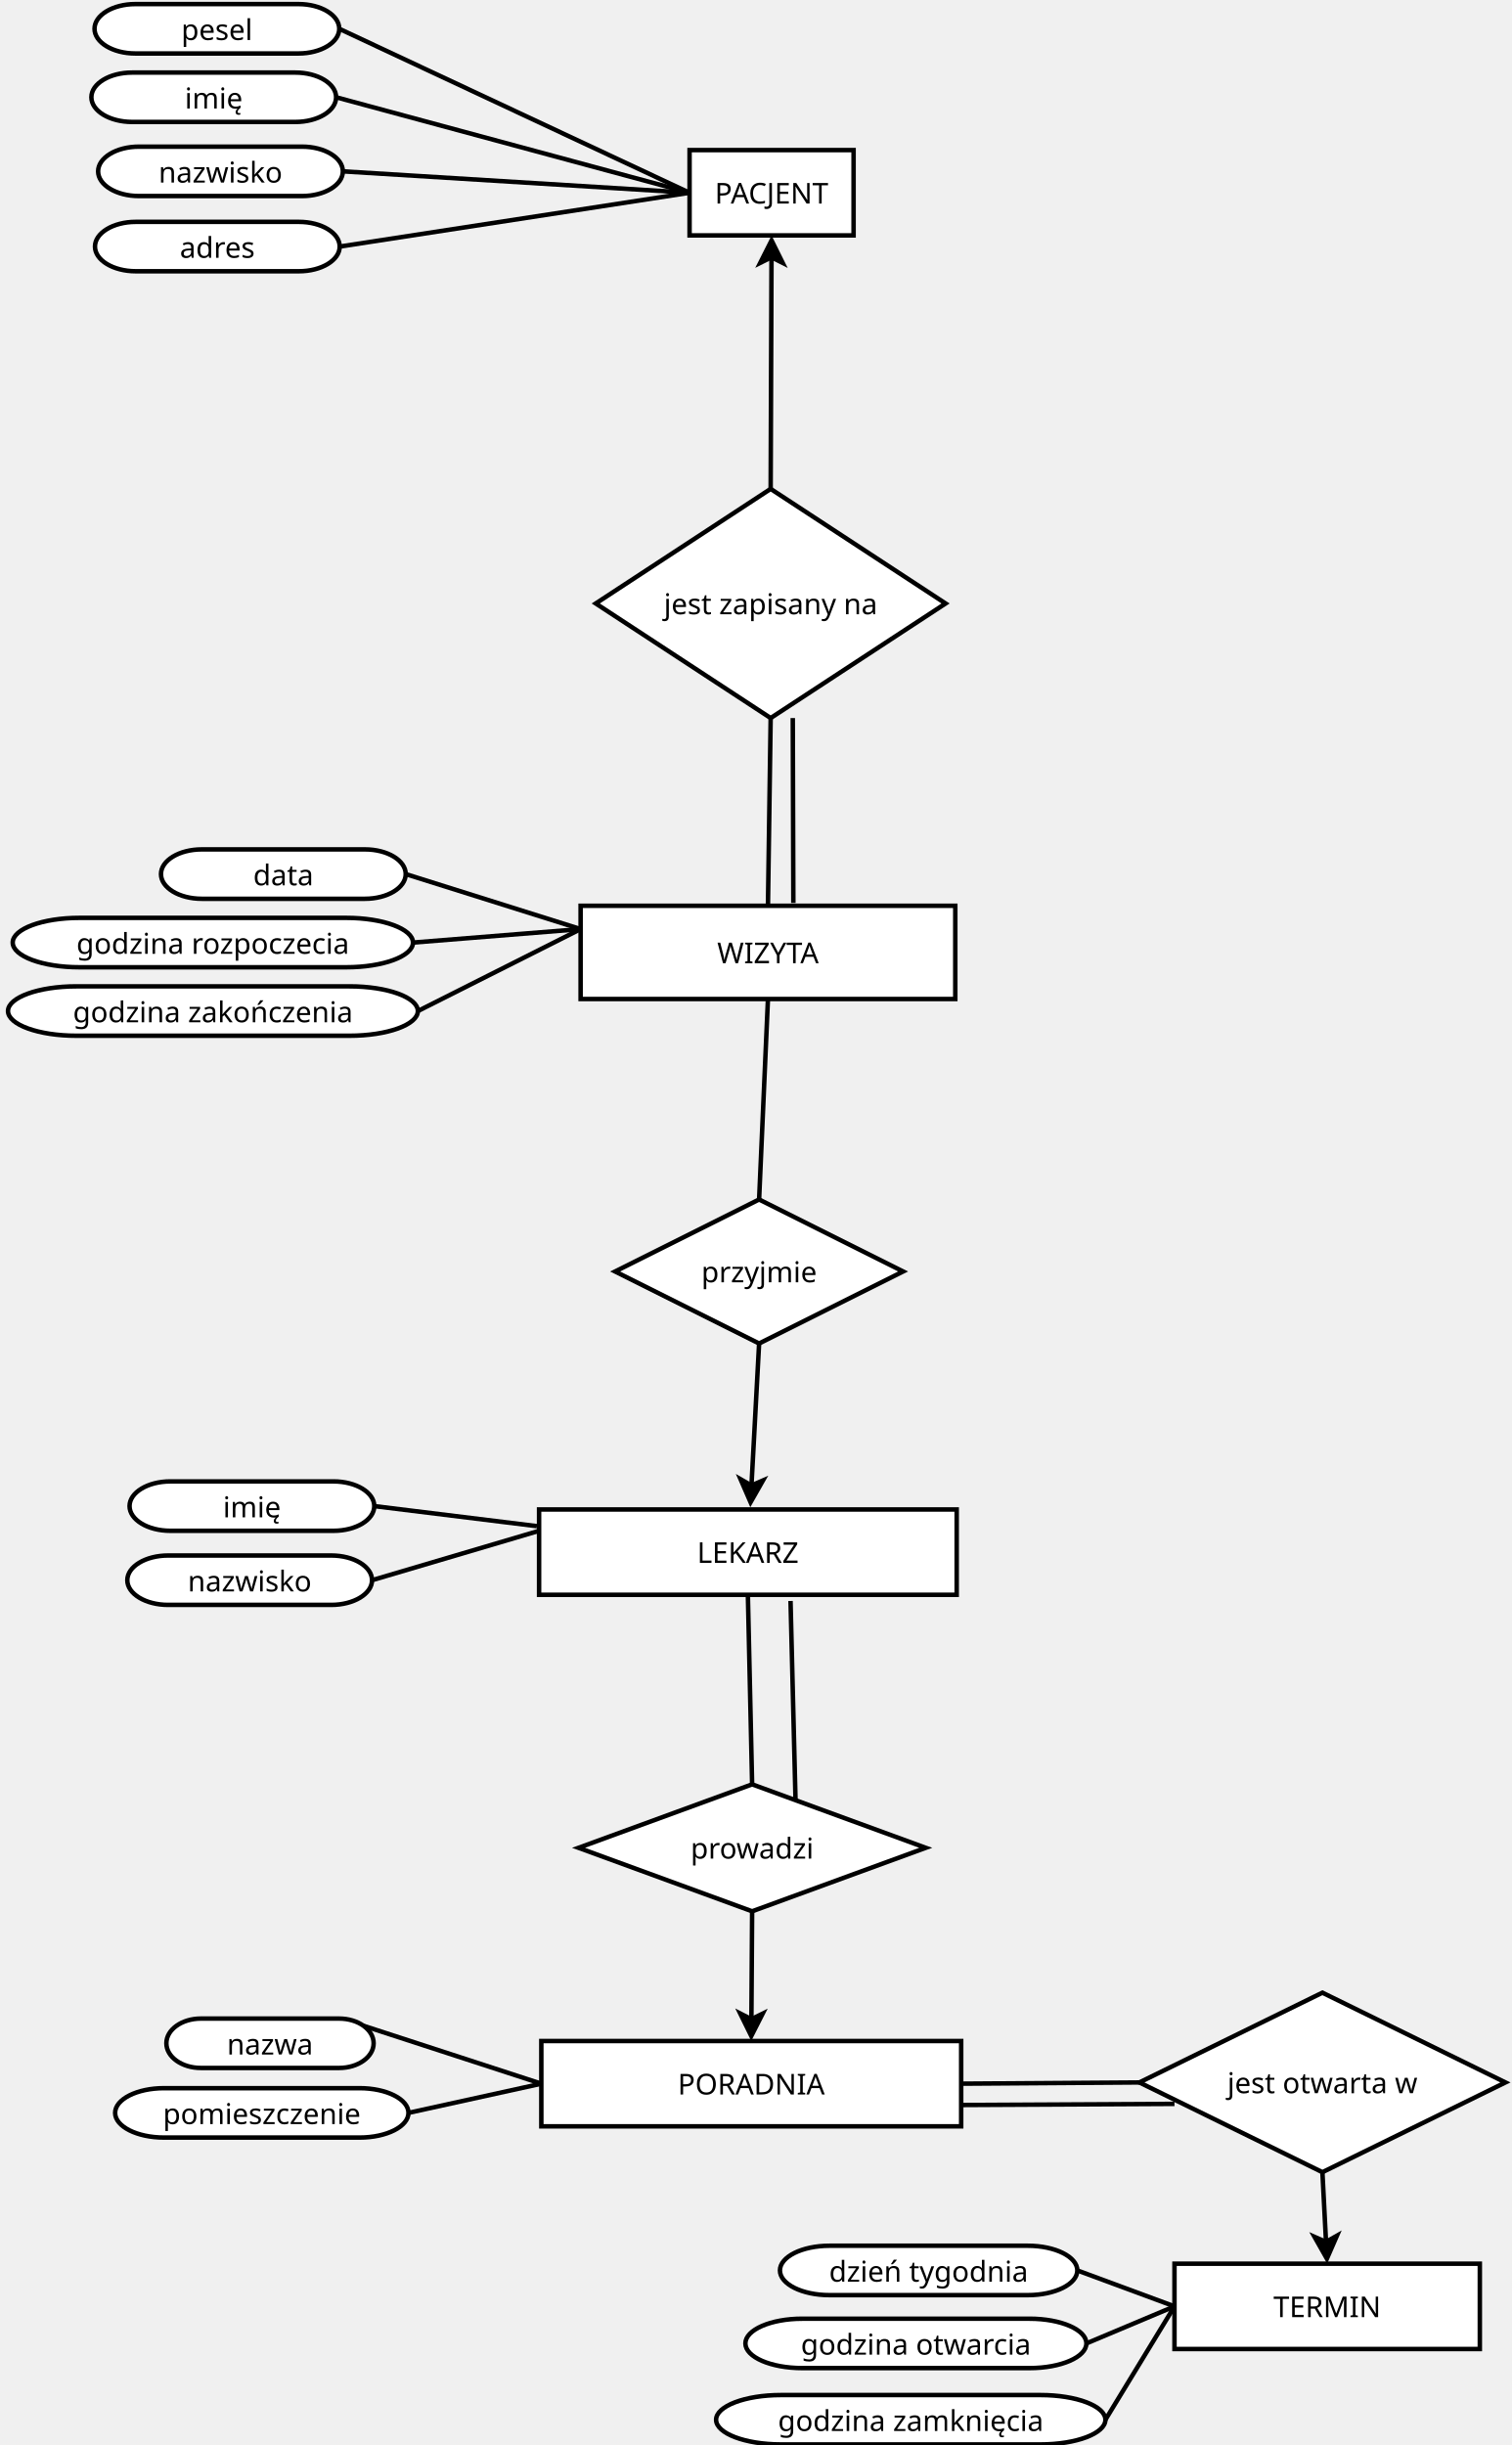
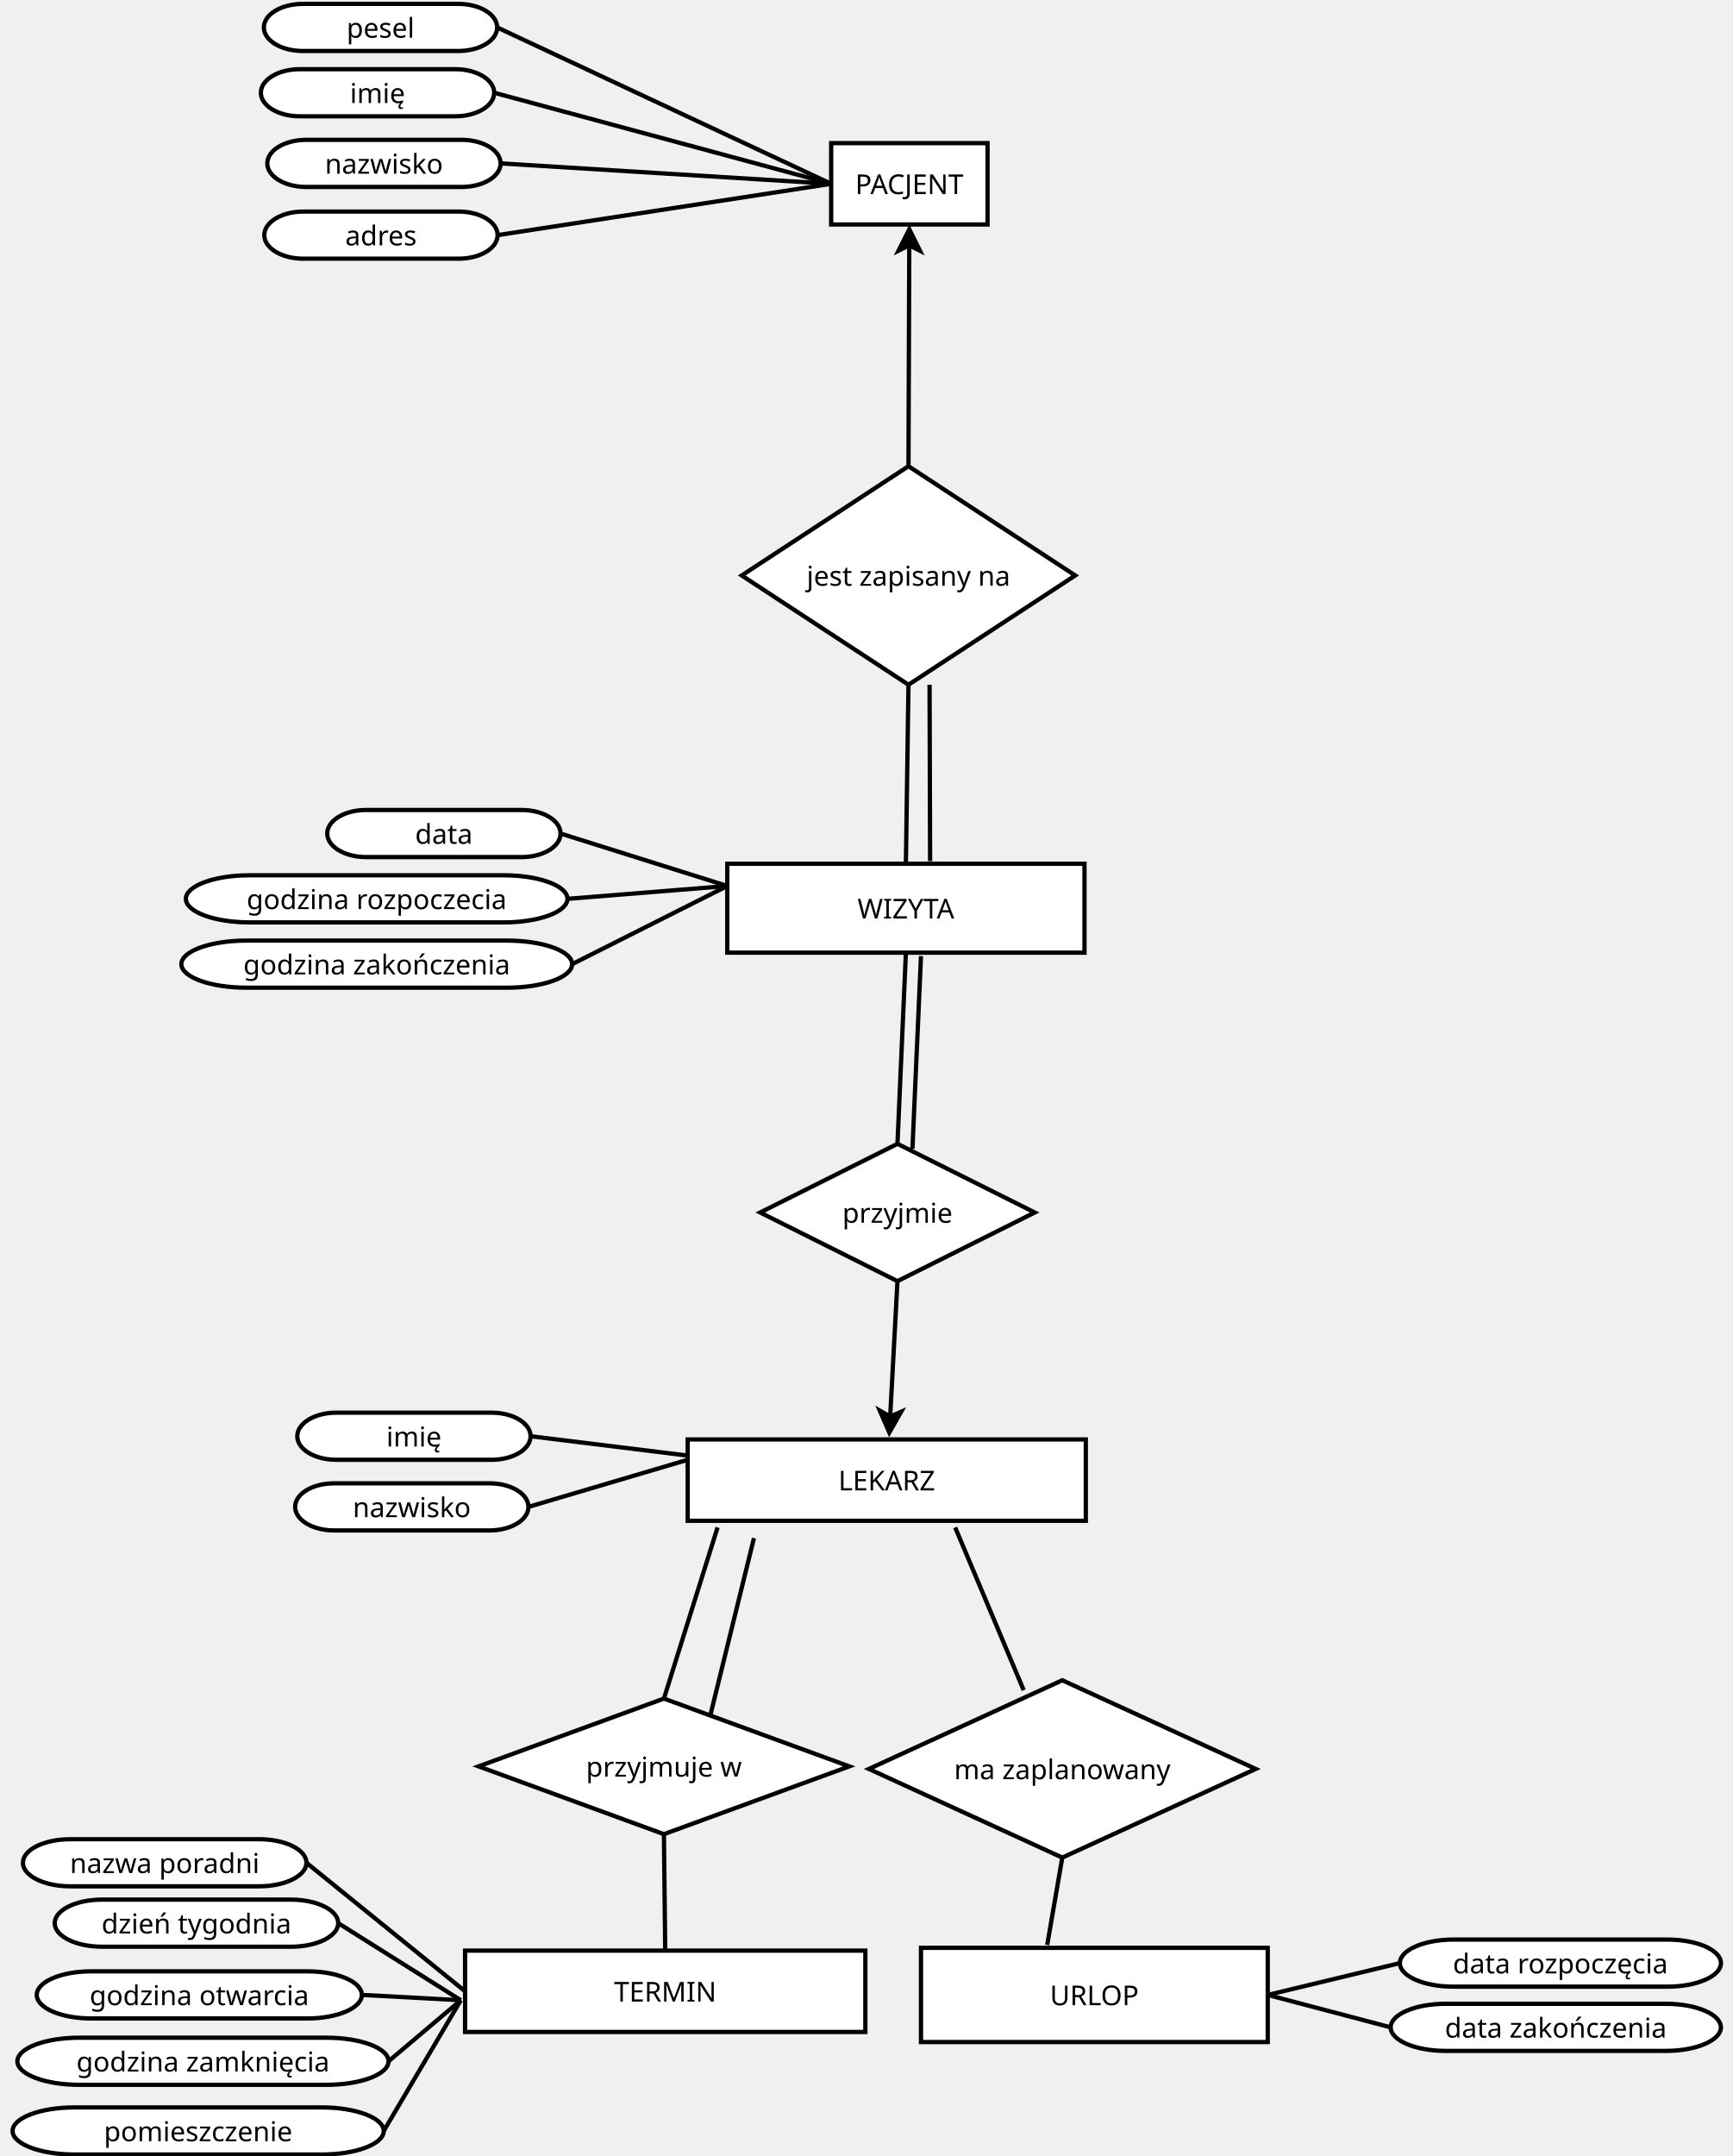
- <svg xmlns="http://www.w3.org/2000/svg" width="34cm" height="55cm" viewBox="277 -52 669 1089">
-   <g>
-     <rect style="fill: #ffffff" x="533.503" y="351.433" width="166.877" height="41.527" />
-     <rect style="fill: none; fill-opacity:0; stroke-width: 2; stroke: #000000" x="533.503" y="351.433" width="166.877" height="41.527" />
-     <text font-size="12.8" style="fill: #000000;text-anchor:middle;font-family:sans-serif;font-style:normal;font-weight:normal" x="616.941" y="376.996">
-       <tspan x="616.941" y="376.996">WIZYTA</tspan>
-     </text>
-   </g>
-   <g>
-     <polygon style="fill: #ffffff" points="618.148,165.754 696.053,216.786 618.148,267.818 540.243,216.786 " />
-     <polygon style="fill: none; fill-opacity:0; stroke-width: 2; stroke: #000000" points="618.148,165.754 696.053,216.786 618.148,267.818 540.243,216.786 " />
-     <text font-size="12.8" style="fill: #000000;text-anchor:middle;font-family:sans-serif;font-style:normal;font-weight:normal" x="618.148" y="221.586">
-       <tspan x="618.148" y="221.586">jest zapisany na</tspan>
-     </text>
-   </g>
-   <g>
-     <rect style="fill: #ffffff" x="582.031" y="14.85" width="73.05" height="38" />
-     <rect style="fill: none; fill-opacity:0; stroke-width: 2; stroke: #000000" x="582.031" y="14.85" width="73.05" height="38" />
-     <text font-size="12.8" style="fill: #000000;text-anchor:middle;font-family:sans-serif;font-style:normal;font-weight:normal" x="618.556" y="38.65">
-       <tspan x="618.556" y="38.65">PACJENT</tspan>
-     </text>
-   </g>
-   <line style="fill: none; fill-opacity:0; stroke-width: 2; stroke: #000000" x1="616.941" y1="351.433" x2="618.148" y2="267.818" />
-   <line style="fill: none; fill-opacity:0; stroke-width: 2; stroke: #000000" x1="628.255" y1="350.179" x2="628.002" y2="267.818" />
+ <svg xmlns="http://www.w3.org/2000/svg" width="41cm" height="51cm" viewBox="198 -52 801 1007">
+   <g>
+     <rect style="fill: #ffffff" x="533.502" y="351.432" width="166.877" height="41.527" />
+     <rect style="fill: none; fill-opacity:0; stroke-width: 2; stroke: #000000" x="533.502" y="351.432" width="166.877" height="41.527" />
+     <text font-size="12.8" style="fill: #000000;text-anchor:middle;font-family:sans-serif;font-style:normal;font-weight:normal" x="616.941" y="376.995">
+       <tspan x="616.941" y="376.995">WIZYTA</tspan>
+     </text>
+   </g>
+   <g>
+     <polygon style="fill: #ffffff" points="618.149,165.754 696.054,216.786 618.149,267.818 540.244,216.786 " />
+     <polygon style="fill: none; fill-opacity:0; stroke-width: 2; stroke: #000000" points="618.149,165.754 696.054,216.786 618.149,267.818 540.244,216.786 " />
+     <text font-size="12.8" style="fill: #000000;text-anchor:middle;font-family:sans-serif;font-style:normal;font-weight:normal" x="618.149" y="221.586">
+       <tspan x="618.149" y="221.586">jest zapisany na</tspan>
+     </text>
+   </g>
+   <g>
+     <rect style="fill: #ffffff" x="582.032" y="14.85" width="73.05" height="38" />
+     <rect style="fill: none; fill-opacity:0; stroke-width: 2; stroke: #000000" x="582.032" y="14.85" width="73.05" height="38" />
+     <text font-size="12.8" style="fill: #000000;text-anchor:middle;font-family:sans-serif;font-style:normal;font-weight:normal" x="618.557" y="38.65">
+       <tspan x="618.557" y="38.65">PACJENT</tspan>
+     </text>
+   </g>
+   <line style="fill: none; fill-opacity:0; stroke-width: 2; stroke: #000000" x1="616.942" y1="351.432" x2="618.148" y2="267.818" />
+   <line style="fill: none; fill-opacity:0; stroke-width: 2; stroke: #000000" x1="628.254" y1="350.18" x2="628.002" y2="267.818" />
  <g>
    <line style="fill: none; fill-opacity:0; stroke-width: 2; stroke: #000000" x1="618.148" y1="165.754" x2="618.521" y2="62.586" />
-     <polygon style="fill: #000000" points="618.548,55.086 623.512,65.104 618.521,62.586 613.512,65.068 " />
-     <polygon style="fill: none; fill-opacity:0; stroke-width: 2; stroke: #000000" points="618.548,55.086 623.512,65.104 618.521,62.586 613.512,65.068 " />
-   </g>
-   <line style="fill: none; fill-opacity:0; stroke-width: 2; stroke: #000000" x1="582.031" y1="33.85" x2="426" y2="-39.182" />
+     <polygon style="fill: #000000" points="618.548,55.086 623.512,65.104 618.521,62.586 613.512,65.067 " />
+     <polygon style="fill: none; fill-opacity:0; stroke-width: 2; stroke: #000000" points="618.548,55.086 623.512,65.104 618.521,62.586 613.512,65.067 " />
+   </g>
+   <line style="fill: none; fill-opacity:0; stroke-width: 2; stroke: #000000" x1="582.032" y1="33.85" x2="426" y2="-39.182" />
  <g>
    <path style="fill: #ffffff" d="M 335.167 -50.182 L 407.833,-50.182 C 417.867,-50.182 426,-45.257 426,-39.182 C 426,-33.107 417.867,-28.182 407.833,-28.182 L 335.167,-28.182 C 325.133,-28.182 317,-33.107 317,-39.182 C 317,-45.257 325.133,-50.182 335.167,-50.182z" />
    <path style="fill: none; fill-opacity:0; stroke-width: 2; stroke: #000000" d="M 335.167 -50.182 L 407.833,-50.182 C 417.867,-50.182 426,-45.257 426,-39.182 C 426,-33.107 417.867,-28.182 407.833,-28.182 L 335.167,-28.182 C 325.133,-28.182 317,-33.107 317,-39.182 C 317,-45.257 325.133,-50.182 335.167,-50.182" />
-     <text font-size="12.8" style="fill: #000000;text-anchor:middle;font-family:sans-serif;font-style:normal;font-weight:normal" x="371.5" y="-34.182">
-       <tspan x="371.5" y="-34.182">pesel</tspan>
+     <text font-size="12.8" style="fill: #000000;text-anchor:middle;font-family:sans-serif;font-style:normal;font-weight:normal" x="371.5" y="-34.382">
+       <tspan x="371.5" y="-34.382">pesel</tspan>
    </text>
  </g>
  <g>
    <path style="fill: #ffffff" d="M 333.767 -19.682 L 406.433,-19.682 C 416.467,-19.682 424.6,-14.757 424.6,-8.682 C 424.6,-2.607 416.467,2.318 406.433,2.318 L 333.767,2.318 C 323.733,2.318 315.6,-2.607 315.6,-8.682 C 315.6,-14.757 323.733,-19.682 333.767,-19.682z" />
    <path style="fill: none; fill-opacity:0; stroke-width: 2; stroke: #000000" d="M 333.767 -19.682 L 406.433,-19.682 C 416.467,-19.682 424.6,-14.757 424.6,-8.682 C 424.6,-2.607 416.467,2.318 406.433,2.318 L 333.767,2.318 C 323.733,2.318 315.6,-2.607 315.6,-8.682 C 315.6,-14.757 323.733,-19.682 333.767,-19.682" />
-     <text font-size="12.8" style="fill: #000000;text-anchor:middle;font-family:sans-serif;font-style:normal;font-weight:normal" x="370.1" y="-3.682">
-       <tspan x="370.1" y="-3.682">imię</tspan>
+     <text font-size="12.8" style="fill: #000000;text-anchor:middle;font-family:sans-serif;font-style:normal;font-weight:normal" x="370.1" y="-3.882">
+       <tspan x="370.1" y="-3.882">imię</tspan>
    </text>
  </g>
  <g>
    <path style="fill: #ffffff" d="M 336.767 13.318 L 409.433,13.318 C 419.467,13.318 427.6,18.243 427.6,24.318 C 427.6,30.393 419.467,35.318 409.433,35.318 L 336.767,35.318 C 326.733,35.318 318.6,30.393 318.6,24.318 C 318.6,18.243 326.733,13.318 336.767,13.318z" />
    <path style="fill: none; fill-opacity:0; stroke-width: 2; stroke: #000000" d="M 336.767 13.318 L 409.433,13.318 C 419.467,13.318 427.6,18.243 427.6,24.318 C 427.6,30.393 419.467,35.318 409.433,35.318 L 336.767,35.318 C 326.733,35.318 318.6,30.393 318.6,24.318 C 318.6,18.243 326.733,13.318 336.767,13.318" />
-     <text font-size="12.8" style="fill: #000000;text-anchor:middle;font-family:sans-serif;font-style:normal;font-weight:normal" x="373.1" y="29.318">
-       <tspan x="373.1" y="29.318">nazwisko</tspan>
+     <text font-size="12.8" style="fill: #000000;text-anchor:middle;font-family:sans-serif;font-style:normal;font-weight:normal" x="373.1" y="29.118">
+       <tspan x="373.1" y="29.118">nazwisko</tspan>
    </text>
  </g>
  <g>
    <path style="fill: #ffffff" d="M 335.367 46.818 L 408.033,46.818 C 418.067,46.818 426.2,51.743 426.2,57.818 C 426.2,63.893 418.067,68.818 408.033,68.818 L 335.367,68.818 C 325.333,68.818 317.2,63.893 317.2,57.818 C 317.2,51.743 325.333,46.818 335.367,46.818z" />
    <path style="fill: none; fill-opacity:0; stroke-width: 2; stroke: #000000" d="M 335.367 46.818 L 408.033,46.818 C 418.067,46.818 426.2,51.743 426.2,57.818 C 426.2,63.893 418.067,68.818 408.033,68.818 L 335.367,68.818 C 325.333,68.818 317.2,63.893 317.2,57.818 C 317.2,51.743 325.333,46.818 335.367,46.818" />
-     <text font-size="12.8" style="fill: #000000;text-anchor:middle;font-family:sans-serif;font-style:normal;font-weight:normal" x="371.7" y="62.818">
-       <tspan x="371.7" y="62.818">adres</tspan>
-     </text>
-   </g>
-   <line style="fill: none; fill-opacity:0; stroke-width: 2; stroke: #000000" x1="424.6" y1="-8.682" x2="582.031" y2="33.85" />
-   <line style="fill: none; fill-opacity:0; stroke-width: 2; stroke: #000000" x1="427.6" y1="24.318" x2="582.031" y2="33.85" />
-   <line style="fill: none; fill-opacity:0; stroke-width: 2; stroke: #000000" x1="426.2" y1="57.818" x2="582.031" y2="33.85" />
+     <text font-size="12.8" style="fill: #000000;text-anchor:middle;font-family:sans-serif;font-style:normal;font-weight:normal" x="371.7" y="62.618">
+       <tspan x="371.7" y="62.618">adres</tspan>
+     </text>
+   </g>
+   <line style="fill: none; fill-opacity:0; stroke-width: 2; stroke: #000000" x1="424.6" y1="-8.682" x2="582.032" y2="33.85" />
+   <line style="fill: none; fill-opacity:0; stroke-width: 2; stroke: #000000" x1="427.6" y1="24.318" x2="582.032" y2="33.85" />
+   <line style="fill: none; fill-opacity:0; stroke-width: 2; stroke: #000000" x1="426.2" y1="57.818" x2="582.032" y2="33.85" />
  <g>
    <path style="fill: #ffffff" d="M 364.769 326.318 L 437.435,326.318 C 447.469,326.318 455.602,331.243 455.602,337.318 C 455.602,343.393 447.469,348.318 437.435,348.318 L 364.769,348.318 C 354.735,348.318 346.602,343.393 346.602,337.318 C 346.602,331.243 354.735,326.318 364.769,326.318z" />
    <path style="fill: none; fill-opacity:0; stroke-width: 2; stroke: #000000" d="M 364.769 326.318 L 437.435,326.318 C 447.469,326.318 455.602,331.243 455.602,337.318 C 455.602,343.393 447.469,348.318 437.435,348.318 L 364.769,348.318 C 354.735,348.318 346.602,343.393 346.602,337.318 C 346.602,331.243 354.735,326.318 364.769,326.318" />
-     <text font-size="12.8" style="fill: #000000;text-anchor:middle;font-family:sans-serif;font-style:normal;font-weight:normal" x="401.102" y="342.318">
-       <tspan x="401.102" y="342.318">data</tspan>
-     </text>
-   </g>
-   <g>
-     <path style="fill: #ffffff" d="M 310.277 356.818 L 429.127,356.818 C 445.537,356.818 458.84,361.743 458.84,367.818 C 458.84,373.893 445.537,378.818 429.127,378.818 L 310.277,378.818 C 293.867,378.818 280.565,373.893 280.565,367.818 C 280.565,361.743 293.867,356.818 310.277,356.818z" />
-     <path style="fill: none; fill-opacity:0; stroke-width: 2; stroke: #000000" d="M 310.277 356.818 L 429.127,356.818 C 445.537,356.818 458.84,361.743 458.84,367.818 C 458.84,373.893 445.537,378.818 429.127,378.818 L 310.277,378.818 C 293.867,378.818 280.565,373.893 280.565,367.818 C 280.565,361.743 293.867,356.818 310.277,356.818" />
-     <text font-size="12.8" style="fill: #000000;text-anchor:middle;font-family:sans-serif;font-style:normal;font-weight:normal" x="369.702" y="372.818">
-       <tspan x="369.702" y="372.818">godzina rozpoczecia</tspan>
-     </text>
-   </g>
-   <g>
-     <path style="fill: #ffffff" d="M 308.89 387.318 L 430.59,387.318 C 447.393,387.318 461.015,392.243 461.015,398.318 C 461.015,404.393 447.393,409.318 430.59,409.318 L 308.89,409.318 C 292.086,409.318 278.465,404.393 278.465,398.318 C 278.465,392.243 292.086,387.318 308.89,387.318z" />
-     <path style="fill: none; fill-opacity:0; stroke-width: 2; stroke: #000000" d="M 308.89 387.318 L 430.59,387.318 C 447.393,387.318 461.015,392.243 461.015,398.318 C 461.015,404.393 447.393,409.318 430.59,409.318 L 308.89,409.318 C 292.086,409.318 278.465,404.393 278.465,398.318 C 278.465,392.243 292.086,387.318 308.89,387.318" />
-     <text font-size="12.8" style="fill: #000000;text-anchor:middle;font-family:sans-serif;font-style:normal;font-weight:normal" x="369.74" y="403.318">
-       <tspan x="369.74" y="403.318">godzina zakończenia</tspan>
-     </text>
-   </g>
-   <line style="fill: none; fill-opacity:0; stroke-width: 2; stroke: #000000" x1="455.602" y1="337.318" x2="533.503" y2="361.814" />
-   <line style="fill: none; fill-opacity:0; stroke-width: 2; stroke: #000000" x1="458.84" y1="367.818" x2="533.503" y2="361.814" />
-   <line style="fill: none; fill-opacity:0; stroke-width: 2; stroke: #000000" x1="461.015" y1="398.318" x2="533.503" y2="361.814" />
-   <g>
-     <polygon style="fill: #ffffff" points="613.002,482.249 677.14,514.318 613.002,546.387 548.864,514.318 " />
-     <polygon style="fill: none; fill-opacity:0; stroke-width: 2; stroke: #000000" points="613.002,482.249 677.14,514.318 613.002,546.387 548.864,514.318 " />
-     <text font-size="12.8" style="fill: #000000;text-anchor:middle;font-family:sans-serif;font-style:normal;font-weight:normal" x="613.002" y="519.118">
-       <tspan x="613.002" y="519.118">przyjmie</tspan>
+     <text font-size="12.8" style="fill: #000000;text-anchor:middle;font-family:sans-serif;font-style:normal;font-weight:normal" x="401.102" y="342.118">
+       <tspan x="401.102" y="342.118">data</tspan>
+     </text>
+   </g>
+   <g>
+     <path style="fill: #ffffff" d="M 310.277 356.818 L 429.127,356.818 C 445.536,356.818 458.839,361.743 458.839,367.818 C 458.839,373.893 445.536,378.818 429.127,378.818 L 310.277,378.818 C 293.867,378.818 280.564,373.893 280.564,367.818 C 280.564,361.743 293.867,356.818 310.277,356.818z" />
+     <path style="fill: none; fill-opacity:0; stroke-width: 2; stroke: #000000" d="M 310.277 356.818 L 429.127,356.818 C 445.536,356.818 458.839,361.743 458.839,367.818 C 458.839,373.893 445.536,378.818 429.127,378.818 L 310.277,378.818 C 293.867,378.818 280.564,373.893 280.564,367.818 C 280.564,361.743 293.867,356.818 310.277,356.818" />
+     <text font-size="12.8" style="fill: #000000;text-anchor:middle;font-family:sans-serif;font-style:normal;font-weight:normal" x="369.702" y="372.618">
+       <tspan x="369.702" y="372.618">godzina rozpoczecia</tspan>
+     </text>
+   </g>
+   <g>
+     <path style="fill: #ffffff" d="M 308.889 387.318 L 430.589,387.318 C 447.392,387.318 461.014,392.243 461.014,398.318 C 461.014,404.393 447.392,409.318 430.589,409.318 L 308.889,409.318 C 292.086,409.318 278.464,404.393 278.464,398.318 C 278.464,392.243 292.086,387.318 308.889,387.318z" />
+     <path style="fill: none; fill-opacity:0; stroke-width: 2; stroke: #000000" d="M 308.889 387.318 L 430.589,387.318 C 447.392,387.318 461.014,392.243 461.014,398.318 C 461.014,404.393 447.392,409.318 430.589,409.318 L 308.889,409.318 C 292.086,409.318 278.464,404.393 278.464,398.318 C 278.464,392.243 292.086,387.318 308.889,387.318" />
+     <text font-size="12.8" style="fill: #000000;text-anchor:middle;font-family:sans-serif;font-style:normal;font-weight:normal" x="369.739" y="403.118">
+       <tspan x="369.739" y="403.118">godzina zakończenia</tspan>
+     </text>
+   </g>
+   <line style="fill: none; fill-opacity:0; stroke-width: 2; stroke: #000000" x1="455.602" y1="337.318" x2="533.502" y2="361.814" />
+   <line style="fill: none; fill-opacity:0; stroke-width: 2; stroke: #000000" x1="458.84" y1="367.818" x2="533.502" y2="361.814" />
+   <line style="fill: none; fill-opacity:0; stroke-width: 2; stroke: #000000" x1="461.014" y1="398.318" x2="533.502" y2="361.814" />
+   <g>
+     <polygon style="fill: #ffffff" points="613.002,482.248 677.14,514.317 613.002,546.386 548.864,514.317 " />
+     <polygon style="fill: none; fill-opacity:0; stroke-width: 2; stroke: #000000" points="613.002,482.248 677.14,514.317 613.002,546.386 548.864,514.317 " />
+     <text font-size="12.8" style="fill: #000000;text-anchor:middle;font-family:sans-serif;font-style:normal;font-weight:normal" x="613.002" y="519.117">
+       <tspan x="613.002" y="519.117">przyjmie</tspan>
    </text>
  </g>
  <g>
    <rect style="fill: #ffffff" x="515.002" y="620.318" width="186" height="38" />
    <rect style="fill: none; fill-opacity:0; stroke-width: 2; stroke: #000000" x="515.002" y="620.318" width="186" height="38" />
    <text font-size="12.8" style="fill: #000000;text-anchor:middle;font-family:sans-serif;font-style:normal;font-weight:normal" x="608.002" y="644.118">
      <tspan x="608.002" y="644.118">LEKARZ</tspan>
    </text>
  </g>
-   <line style="fill: none; fill-opacity:0; stroke-width: 2; stroke: #000000" x1="613.002" y1="482.249" x2="616.941" y2="392.959" />
-   <g>
-     <line style="fill: none; fill-opacity:0; stroke-width: 2; stroke: #000000" x1="613.002" y1="546.387" x2="609.601" y2="609.608" />
-     <polygon style="fill: #000000" points="609.198,617.097 604.742,606.843 609.601,609.608 614.728,607.38 " />
-     <polygon style="fill: none; fill-opacity:0; stroke-width: 2; stroke: #000000" points="609.198,617.097 604.742,606.843 609.601,609.608 614.728,607.38 " />
+   <line style="fill: none; fill-opacity:0; stroke-width: 2; stroke: #000000" x1="613.002" y1="482.248" x2="616.942" y2="392.96" />
+   <g>
+     <line style="fill: none; fill-opacity:0; stroke-width: 2; stroke: #000000" x1="613.002" y1="546.386" x2="609.601" y2="609.607" />
+     <polygon style="fill: #000000" points="609.198,617.097 604.742,606.842 609.601,609.607 614.728,607.38 " />
+     <polygon style="fill: none; fill-opacity:0; stroke-width: 2; stroke: #000000" points="609.198,617.097 604.742,606.842 609.601,609.607 614.728,607.38 " />
  </g>
  <g>
    <path style="fill: #ffffff" d="M 350.769 607.818 L 423.435,607.818 C 433.469,607.818 441.602,612.743 441.602,618.818 C 441.602,624.893 433.469,629.818 423.435,629.818 L 350.769,629.818 C 340.735,629.818 332.602,624.893 332.602,618.818 C 332.602,612.743 340.735,607.818 350.769,607.818z" />
    <path style="fill: none; fill-opacity:0; stroke-width: 2; stroke: #000000" d="M 350.769 607.818 L 423.435,607.818 C 433.469,607.818 441.602,612.743 441.602,618.818 C 441.602,624.893 433.469,629.818 423.435,629.818 L 350.769,629.818 C 340.735,629.818 332.602,624.893 332.602,618.818 C 332.602,612.743 340.735,607.818 350.769,607.818" />
-     <text font-size="12.8" style="fill: #000000;text-anchor:middle;font-family:sans-serif;font-style:normal;font-weight:normal" x="387.102" y="623.818">
-       <tspan x="387.102" y="623.818">imię</tspan>
+     <text font-size="12.8" style="fill: #000000;text-anchor:middle;font-family:sans-serif;font-style:normal;font-weight:normal" x="387.102" y="623.618">
+       <tspan x="387.102" y="623.618">imię</tspan>
    </text>
  </g>
  <g>
    <path style="fill: #ffffff" d="M 349.769 640.818 L 422.435,640.818 C 432.469,640.818 440.602,645.743 440.602,651.818 C 440.602,657.893 432.469,662.818 422.435,662.818 L 349.769,662.818 C 339.735,662.818 331.602,657.893 331.602,651.818 C 331.602,645.743 339.735,640.818 349.769,640.818z" />
    <path style="fill: none; fill-opacity:0; stroke-width: 2; stroke: #000000" d="M 349.769 640.818 L 422.435,640.818 C 432.469,640.818 440.602,645.743 440.602,651.818 C 440.602,657.893 432.469,662.818 422.435,662.818 L 349.769,662.818 C 339.735,662.818 331.602,657.893 331.602,651.818 C 331.602,645.743 339.735,640.818 349.769,640.818" />
-     <text font-size="12.8" style="fill: #000000;text-anchor:middle;font-family:sans-serif;font-style:normal;font-weight:normal" x="386.102" y="656.818">
-       <tspan x="386.102" y="656.818">nazwisko</tspan>
+     <text font-size="12.8" style="fill: #000000;text-anchor:middle;font-family:sans-serif;font-style:normal;font-weight:normal" x="386.102" y="656.618">
+       <tspan x="386.102" y="656.618">nazwisko</tspan>
    </text>
  </g>
  <line style="fill: none; fill-opacity:0; stroke-width: 2; stroke: #000000" x1="441.602" y1="618.818" x2="514.036" y2="627.742" />
  <line style="fill: none; fill-opacity:0; stroke-width: 2; stroke: #000000" x1="440.602" y1="651.818" x2="515.002" y2="629.818" />
  <g>
-     <polygon style="fill: #ffffff" points="609.895,742.741 687.217,771.015 609.895,799.288 532.573,771.015 " />
-     <polygon style="fill: none; fill-opacity:0; stroke-width: 2; stroke: #000000" points="609.895,742.741 687.217,771.015 609.895,799.288 532.573,771.015 " />
-     <text font-size="12.8" style="fill: #000000;text-anchor:middle;font-family:sans-serif;font-style:normal;font-weight:normal" x="609.895" y="775.815">
-       <tspan x="609.895" y="775.815">prowadzi</tspan>
-     </text>
-   </g>
-   <line style="fill: none; fill-opacity:0; stroke-width: 2; stroke: #000000" x1="609.895" y1="742.741" x2="608.002" y2="658.318" />
-   <line style="fill: none; fill-opacity:0; stroke-width: 2; stroke: #000000" x1="629.226" y1="749.809" x2="627.002" y2="661.068" />
-   <g>
-     <rect style="fill: #ffffff" x="516.002" y="857.068" width="187" height="38" />
-     <rect style="fill: none; fill-opacity:0; stroke-width: 2; stroke: #000000" x="516.002" y="857.068" width="187" height="38" />
-     <text font-size="12.8" style="fill: #000000;text-anchor:middle;font-family:sans-serif;font-style:normal;font-weight:normal" x="609.502" y="880.868">
-       <tspan x="609.502" y="880.868">PORADNIA</tspan>
-     </text>
-   </g>
-   <g>
-     <line style="fill: none; fill-opacity:0; stroke-width: 2; stroke: #000000" x1="609.895" y1="799.288" x2="609.568" y2="847.332" />
-     <polygon style="fill: #000000" points="609.517,854.832 604.585,844.798 609.568,847.332 614.585,844.866 " />
-     <polygon style="fill: none; fill-opacity:0; stroke-width: 2; stroke: #000000" points="609.517,854.832 604.585,844.798 609.568,847.332 614.585,844.866 " />
-   </g>
-   <g>
-     <path style="fill: #ffffff" d="M 364.387 847.068 L 425.929,847.068 C 434.426,847.068 441.315,851.993 441.315,858.068 C 441.315,864.143 434.426,869.068 425.929,869.068 L 364.387,869.068 C 355.89,869.068 349.002,864.143 349.002,858.068 C 349.002,851.993 355.89,847.068 364.387,847.068z" />
-     <path style="fill: none; fill-opacity:0; stroke-width: 2; stroke: #000000" d="M 364.387 847.068 L 425.929,847.068 C 434.426,847.068 441.315,851.993 441.315,858.068 C 441.315,864.143 434.426,869.068 425.929,869.068 L 364.387,869.068 C 355.89,869.068 349.002,864.143 349.002,858.068 C 349.002,851.993 355.89,847.068 364.387,847.068" />
-     <text font-size="12.8" style="fill: #000000;text-anchor:middle;font-family:sans-serif;font-style:normal;font-weight:normal" x="395.158" y="863.068">
-       <tspan x="395.158" y="863.068">nazwa</tspan>
-     </text>
-   </g>
-   <g>
-     <path style="fill: #ffffff" d="M 347.952 878.068 L 435.052,878.068 C 447.078,878.068 456.827,882.993 456.827,889.068 C 456.827,895.143 447.078,900.068 435.052,900.068 L 347.952,900.068 C 335.926,900.068 326.177,895.143 326.177,889.068 C 326.177,882.993 335.926,878.068 347.952,878.068z" />
-     <path style="fill: none; fill-opacity:0; stroke-width: 2; stroke: #000000" d="M 347.952 878.068 L 435.052,878.068 C 447.078,878.068 456.827,882.993 456.827,889.068 C 456.827,895.143 447.078,900.068 435.052,900.068 L 347.952,900.068 C 335.926,900.068 326.177,895.143 326.177,889.068 C 326.177,882.993 335.926,878.068 347.952,878.068" />
-     <text font-size="12.8" style="fill: #000000;text-anchor:middle;font-family:sans-serif;font-style:normal;font-weight:normal" x="391.502" y="894.068">
-       <tspan x="391.502" y="894.068">pomieszczenie</tspan>
-     </text>
-   </g>
-   <line style="fill: none; fill-opacity:0; stroke-width: 2; stroke: #000000" x1="436.808" y1="850.29" x2="516.002" y2="876.068" />
-   <line style="fill: none; fill-opacity:0; stroke-width: 2; stroke: #000000" x1="456.827" y1="889.068" x2="516.002" y2="876.068" />
-   <g>
-     <polygon style="fill: #ffffff" points="863.895,835.538 945.413,875.515 863.895,915.491 782.378,875.515 " />
-     <polygon style="fill: none; fill-opacity:0; stroke-width: 2; stroke: #000000" points="863.895,835.538 945.413,875.515 863.895,915.491 782.378,875.515 " />
-     <text font-size="12.8" style="fill: #000000;text-anchor:middle;font-family:sans-serif;font-style:normal;font-weight:normal" x="863.895" y="880.315">
-       <tspan x="863.895" y="880.315">jest otwarta w</tspan>
-     </text>
-   </g>
-   <line style="fill: none; fill-opacity:0; stroke-width: 2; stroke: #000000" x1="703.002" y1="876.068" x2="782.378" y2="875.515" />
-   <line style="fill: none; fill-opacity:0; stroke-width: 2; stroke: #000000" x1="703.002" y1="885.568" x2="798.002" y2="885.068" />
-   <g>
-     <rect style="fill: #ffffff" x="798.008" y="956.25" width="136" height="38" />
-     <rect style="fill: none; fill-opacity:0; stroke-width: 2; stroke: #000000" x="798.008" y="956.25" width="136" height="38" />
-     <text font-size="12.8" style="fill: #000000;text-anchor:middle;font-family:sans-serif;font-style:normal;font-weight:normal" x="866.008" y="980.05">
-       <tspan x="866.008" y="980.05">TERMIN</tspan>
-     </text>
-   </g>
-   <g>
-     <line style="fill: none; fill-opacity:0; stroke-width: 2; stroke: #000000" x1="863.895" y1="915.491" x2="865.504" y2="946.527" />
-     <polygon style="fill: #000000" points="865.892,954.017 860.381,944.289 865.504,946.527 870.368,943.772 " />
-     <polygon style="fill: none; fill-opacity:0; stroke-width: 2; stroke: #000000" points="865.892,954.017 860.381,944.289 865.504,946.527 870.368,943.772 " />
-   </g>
-   <g>
-     <path style="fill: #ffffff" d="M 644.358 948.25 L 732.658,948.25 C 744.85,948.25 754.733,953.175 754.733,959.25 C 754.733,965.325 744.85,970.25 732.658,970.25 L 644.358,970.25 C 632.166,970.25 622.283,965.325 622.283,959.25 C 622.283,953.175 632.166,948.25 644.358,948.25z" />
-     <path style="fill: none; fill-opacity:0; stroke-width: 2; stroke: #000000" d="M 644.358 948.25 L 732.658,948.25 C 744.85,948.25 754.733,953.175 754.733,959.25 C 754.733,965.325 744.85,970.25 732.658,970.25 L 644.358,970.25 C 632.166,970.25 622.283,965.325 622.283,959.25 C 622.283,953.175 632.166,948.25 644.358,948.25" />
-     <text font-size="12.8" style="fill: #000000;text-anchor:middle;font-family:sans-serif;font-style:normal;font-weight:normal" x="688.508" y="964.25">
-       <tspan x="688.508" y="964.25">dzień tygodnia</tspan>
-     </text>
-   </g>
-   <g>
-     <path style="fill: #ffffff" d="M 632.208 980.75 L 733.458,980.75 C 747.438,980.75 758.771,985.675 758.771,991.75 C 758.771,997.825 747.438,1002.75 733.458,1002.75 L 632.208,1002.75 C 618.228,1002.75 606.896,997.825 606.896,991.75 C 606.896,985.675 618.228,980.75 632.208,980.75z" />
-     <path style="fill: none; fill-opacity:0; stroke-width: 2; stroke: #000000" d="M 632.208 980.75 L 733.458,980.75 C 747.438,980.75 758.771,985.675 758.771,991.75 C 758.771,997.825 747.438,1002.75 733.458,1002.75 L 632.208,1002.75 C 618.228,1002.75 606.896,997.825 606.896,991.75 C 606.896,985.675 618.228,980.75 632.208,980.75" />
-     <text font-size="12.8" style="fill: #000000;text-anchor:middle;font-family:sans-serif;font-style:normal;font-weight:normal" x="682.833" y="996.75">
-       <tspan x="682.833" y="996.75">godzina otwarcia</tspan>
-     </text>
-   </g>
-   <g>
-     <path style="fill: #ffffff" d="M 622.746 1014.75 L 738.346,1014.75 C 754.307,1014.75 767.246,1019.67 767.246,1025.75 C 767.246,1031.83 754.307,1036.75 738.346,1036.75 L 622.746,1036.75 C 606.784,1036.75 593.846,1031.83 593.846,1025.75 C 593.846,1019.67 606.784,1014.75 622.746,1014.75z" />
-     <path style="fill: none; fill-opacity:0; stroke-width: 2; stroke: #000000" d="M 622.746 1014.75 L 738.346,1014.75 C 754.307,1014.75 767.246,1019.67 767.246,1025.75 C 767.246,1031.83 754.307,1036.75 738.346,1036.75 L 622.746,1036.75 C 606.784,1036.75 593.846,1031.83 593.846,1025.75 C 593.846,1019.67 606.784,1014.75 622.746,1014.75" />
-     <text font-size="12.8" style="fill: #000000;text-anchor:middle;font-family:sans-serif;font-style:normal;font-weight:normal" x="680.546" y="1030.75">
-       <tspan x="680.546" y="1030.75">godzina zamknięcia</tspan>
-     </text>
-   </g>
-   <line style="fill: none; fill-opacity:0; stroke-width: 2; stroke: #000000" x1="754.733" y1="959.25" x2="798.008" y2="975.25" />
-   <line style="fill: none; fill-opacity:0; stroke-width: 2; stroke: #000000" x1="758.771" y1="991.75" x2="798.008" y2="975.25" />
-   <line style="fill: none; fill-opacity:0; stroke-width: 2; stroke: #000000" x1="767.246" y1="1025.75" x2="798.008" y2="975.25" />
+     <polygon style="fill: #ffffff" points="503.896,741.351 590.493,773.016 503.896,804.681 417.299,773.016 " />
+     <polygon style="fill: none; fill-opacity:0; stroke-width: 2; stroke: #000000" points="503.896,741.351 590.493,773.016 503.896,804.681 417.299,773.016 " />
+     <text font-size="12.8" style="fill: #000000;text-anchor:middle;font-family:sans-serif;font-style:normal;font-weight:normal" x="503.896" y="777.816">
+       <tspan x="503.896" y="777.816">przyjmuje w</tspan>
+     </text>
+   </g>
+   <line style="fill: none; fill-opacity:0; stroke-width: 2; stroke: #000000" x1="503.896" y1="741.351" x2="528.964" y2="661.41" />
+   <line style="fill: none; fill-opacity:0; stroke-width: 2; stroke: #000000" x1="525.545" y1="749.267" x2="545.964" y2="666.41" />
+   <g>
+     <rect style="fill: #ffffff" x="411.002" y="859.068" width="187" height="38" />
+     <rect style="fill: none; fill-opacity:0; stroke-width: 2; stroke: #000000" x="411.002" y="859.068" width="187" height="38" />
+     <text font-size="12.8" style="fill: #000000;text-anchor:middle;font-family:sans-serif;font-style:normal;font-weight:normal" x="504.502" y="882.868">
+       <tspan x="504.502" y="882.868">TERMIN</tspan>
+     </text>
+   </g>
+   <line style="fill: none; fill-opacity:0; stroke-width: 2; stroke: #000000" x1="503.896" y1="804.681" x2="504.502" y2="859.068" />
+   <g>
+     <path style="fill: #ffffff" d="M 226.506 807.039 L 314.806,807.039 C 326.997,807.039 336.881,811.963 336.881,818.039 C 336.881,824.114 326.997,829.039 314.806,829.039 L 226.506,829.039 C 214.314,829.039 204.431,824.114 204.431,818.039 C 204.431,811.963 214.314,807.039 226.506,807.039z" />
+     <path style="fill: none; fill-opacity:0; stroke-width: 2; stroke: #000000" d="M 226.506 807.039 L 314.806,807.039 C 326.997,807.039 336.881,811.963 336.881,818.039 C 336.881,824.114 326.997,829.039 314.806,829.039 L 226.506,829.039 C 214.314,829.039 204.431,824.114 204.431,818.039 C 204.431,811.963 214.314,807.039 226.506,807.039" />
+     <text font-size="12.8" style="fill: #000000;text-anchor:middle;font-family:sans-serif;font-style:normal;font-weight:normal" x="270.656" y="822.839">
+       <tspan x="270.656" y="822.839">nazwa poradni</tspan>
+     </text>
+   </g>
+   <line style="fill: none; fill-opacity:0; stroke-width: 2; stroke: #000000" x1="336.881" y1="818.039" x2="411.002" y2="878.068" />
+   <g>
+     <path style="fill: #ffffff" d="M 241.359 835.25 L 329.659,835.25 C 341.851,835.25 351.734,840.175 351.734,846.25 C 351.734,852.325 341.851,857.25 329.659,857.25 L 241.359,857.25 C 229.167,857.25 219.284,852.325 219.284,846.25 C 219.284,840.175 229.167,835.25 241.359,835.25z" />
+     <path style="fill: none; fill-opacity:0; stroke-width: 2; stroke: #000000" d="M 241.359 835.25 L 329.659,835.25 C 341.851,835.25 351.734,840.175 351.734,846.25 C 351.734,852.325 341.851,857.25 329.659,857.25 L 241.359,857.25 C 229.167,857.25 219.284,852.325 219.284,846.25 C 219.284,840.175 229.167,835.25 241.359,835.25" />
+     <text font-size="12.8" style="fill: #000000;text-anchor:middle;font-family:sans-serif;font-style:normal;font-weight:normal" x="285.509" y="851.05">
+       <tspan x="285.509" y="851.05">dzień tygodnia</tspan>
+     </text>
+   </g>
+   <g>
+     <path style="fill: #ffffff" d="M 236.209 868.75 L 337.459,868.75 C 351.438,868.75 362.771,873.675 362.771,879.75 C 362.771,885.825 351.438,890.75 337.459,890.75 L 236.209,890.75 C 222.229,890.75 210.896,885.825 210.896,879.75 C 210.896,873.675 222.229,868.75 236.209,868.75z" />
+     <path style="fill: none; fill-opacity:0; stroke-width: 2; stroke: #000000" d="M 236.209 868.75 L 337.459,868.75 C 351.438,868.75 362.771,873.675 362.771,879.75 C 362.771,885.825 351.438,890.75 337.459,890.75 L 236.209,890.75 C 222.229,890.75 210.896,885.825 210.896,879.75 C 210.896,873.675 222.229,868.75 236.209,868.75" />
+     <text font-size="12.8" style="fill: #000000;text-anchor:middle;font-family:sans-serif;font-style:normal;font-weight:normal" x="286.834" y="884.55">
+       <tspan x="286.834" y="884.55">godzina otwarcia</tspan>
+     </text>
+   </g>
+   <g>
+     <path style="fill: #ffffff" d="M 230.746 899.75 L 346.346,899.75 C 362.307,899.75 375.246,904.675 375.246,910.75 C 375.246,916.825 362.307,921.75 346.346,921.75 L 230.746,921.75 C 214.785,921.75 201.846,916.825 201.846,910.75 C 201.846,904.675 214.785,899.75 230.746,899.75z" />
+     <path style="fill: none; fill-opacity:0; stroke-width: 2; stroke: #000000" d="M 230.746 899.75 L 346.346,899.75 C 362.307,899.75 375.246,904.675 375.246,910.75 C 375.246,916.825 362.307,921.75 346.346,921.75 L 230.746,921.75 C 214.785,921.75 201.846,916.825 201.846,910.75 C 201.846,904.675 214.785,899.75 230.746,899.75" />
+     <text font-size="12.8" style="fill: #000000;text-anchor:middle;font-family:sans-serif;font-style:normal;font-weight:normal" x="288.546" y="915.55">
+       <tspan x="288.546" y="915.55">godzina zamknięcia</tspan>
+     </text>
+   </g>
+   <line style="fill: none; fill-opacity:0; stroke-width: 2; stroke: #000000" x1="362.771" y1="879.75" x2="409.008" y2="882.25" />
+   <line style="fill: none; fill-opacity:0; stroke-width: 2; stroke: #000000" x1="375.246" y1="910.75" x2="409.008" y2="882.25" />
+   <line style="fill: none; fill-opacity:0; stroke-width: 2; stroke: #000000" x1="620" y1="484.559" x2="624" y2="394.559" />
+   <g>
+     <path style="fill: #ffffff" d="M 228.5 932.309 L 344.1,932.309 C 360.061,932.309 373,937.233 373,943.309 C 373,949.384 360.061,954.309 344.1,954.309 L 228.5,954.309 C 212.539,954.309 199.6,949.384 199.6,943.309 C 199.6,937.233 212.539,932.309 228.5,932.309z" />
+     <path style="fill: none; fill-opacity:0; stroke-width: 2; stroke: #000000" d="M 228.5 932.309 L 344.1,932.309 C 360.061,932.309 373,937.233 373,943.309 C 373,949.384 360.061,954.309 344.1,954.309 L 228.5,954.309 C 212.539,954.309 199.6,949.384 199.6,943.309 C 199.6,937.233 212.539,932.309 228.5,932.309" />
+     <text font-size="12.8" style="fill: #000000;text-anchor:middle;font-family:sans-serif;font-style:normal;font-weight:normal" x="286.3" y="948.109">
+       <tspan x="286.3" y="948.109">pomieszczenie</tspan>
+     </text>
+   </g>
+   <line style="fill: none; fill-opacity:0; stroke-width: 2; stroke: #000000" x1="373" y1="943.309" x2="409.008" y2="882.25" />
+   <g>
+     <polygon style="fill: #ffffff" points="690.007,732.798 780.365,774.215 690.007,815.632 599.65,774.215 " />
+     <polygon style="fill: none; fill-opacity:0; stroke-width: 2; stroke: #000000" points="690.007,732.798 780.365,774.215 690.007,815.632 599.65,774.215 " />
+     <text font-size="12.8" style="fill: #000000;text-anchor:middle;font-family:sans-serif;font-style:normal;font-weight:normal" x="690.007" y="779.015">
+       <tspan x="690.007" y="779.015">ma zaplanowany</tspan>
+     </text>
+   </g>
+   <g>
+     <rect style="fill: #ffffff" x="623.991" y="857.774" width="162" height="44" />
+     <rect style="fill: none; fill-opacity:0; stroke-width: 2; stroke: #000000" x="623.991" y="857.774" width="162" height="44" />
+     <text font-size="12.8" style="fill: #000000;text-anchor:middle;font-family:sans-serif;font-style:normal;font-weight:normal" x="704.991" y="884.574">
+       <tspan x="704.991" y="884.574">URLOP</tspan>
+     </text>
+   </g>
+   <line style="fill: none; fill-opacity:0; stroke-width: 2; stroke: #000000" x1="351.734" y1="846.25" x2="409.008" y2="882.25" />
+   <line style="fill: none; fill-opacity:0; stroke-width: 2; stroke: #000000" x1="671.964" y1="737.41" x2="639.964" y2="661.41" />
+   <line style="fill: none; fill-opacity:0; stroke-width: 2; stroke: #000000" x1="690.007" y1="815.632" x2="682.964" y2="856.41" />
+   <g>
+     <path style="fill: #ffffff" d="M 872.72 853.91 L 972.72,853.91 C 986.527,853.91 997.72,858.835 997.72,864.91 C 997.72,870.985 986.527,875.91 972.72,875.91 L 872.72,875.91 C 858.913,875.91 847.72,870.985 847.72,864.91 C 847.72,858.835 858.913,853.91 872.72,853.91z" />
+     <path style="fill: none; fill-opacity:0; stroke-width: 2; stroke: #000000" d="M 872.72 853.91 L 972.72,853.91 C 986.527,853.91 997.72,858.835 997.72,864.91 C 997.72,870.985 986.527,875.91 972.72,875.91 L 872.72,875.91 C 858.913,875.91 847.72,870.985 847.72,864.91 C 847.72,858.835 858.913,853.91 872.72,853.91" />
+     <text font-size="12.8" style="fill: #000000;text-anchor:middle;font-family:sans-serif;font-style:normal;font-weight:normal" x="922.72" y="869.71">
+       <tspan x="922.72" y="869.71">data rozpoczęcia</tspan>
+     </text>
+   </g>
+   <g>
+     <path style="fill: #ffffff" d="M 869.139 883.91 L 971.989,883.91 C 986.19,883.91 997.701,888.835 997.701,894.91 C 997.701,900.985 986.19,905.91 971.989,905.91 L 869.139,905.91 C 854.938,905.91 843.426,900.985 843.426,894.91 C 843.426,888.835 854.938,883.91 869.139,883.91z" />
+     <path style="fill: none; fill-opacity:0; stroke-width: 2; stroke: #000000" d="M 869.139 883.91 L 971.989,883.91 C 986.19,883.91 997.701,888.835 997.701,894.91 C 997.701,900.985 986.19,905.91 971.989,905.91 L 869.139,905.91 C 854.938,905.91 843.426,900.985 843.426,894.91 C 843.426,888.835 854.938,883.91 869.139,883.91" />
+     <text font-size="12.8" style="fill: #000000;text-anchor:middle;font-family:sans-serif;font-style:normal;font-weight:normal" x="920.564" y="899.71">
+       <tspan x="920.564" y="899.71">data zakończenia</tspan>
+     </text>
+   </g>
+   <line style="fill: none; fill-opacity:0; stroke-width: 2; stroke: #000000" x1="847.72" y1="864.91" x2="785.991" y2="879.774" />
+   <line style="fill: none; fill-opacity:0; stroke-width: 2; stroke: #000000" x1="843.426" y1="894.91" x2="785.991" y2="879.774" />
</svg>
